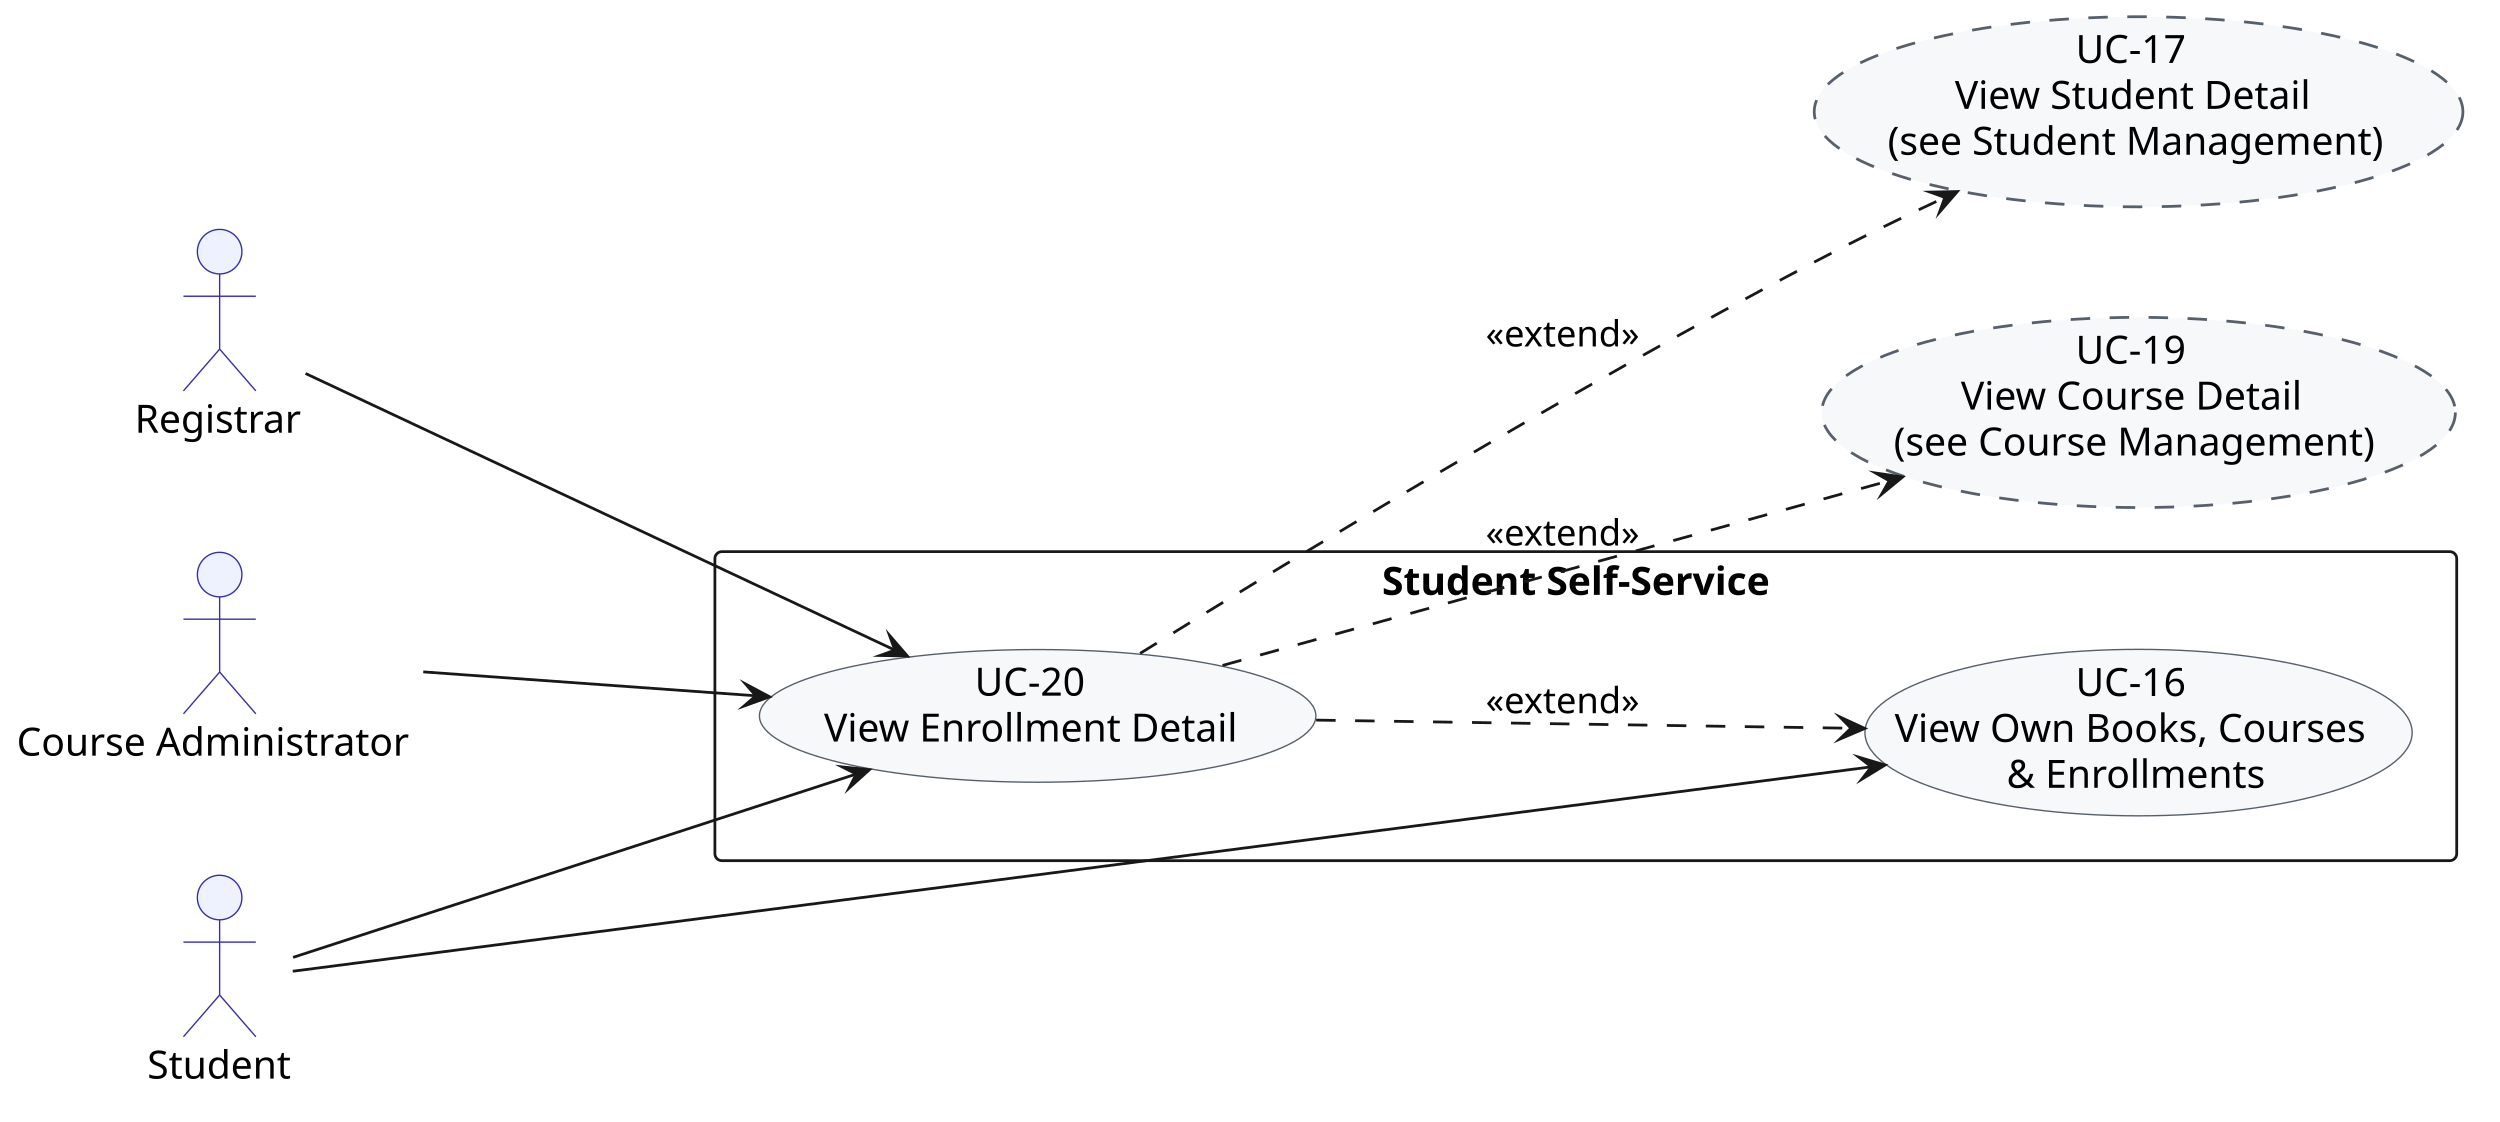
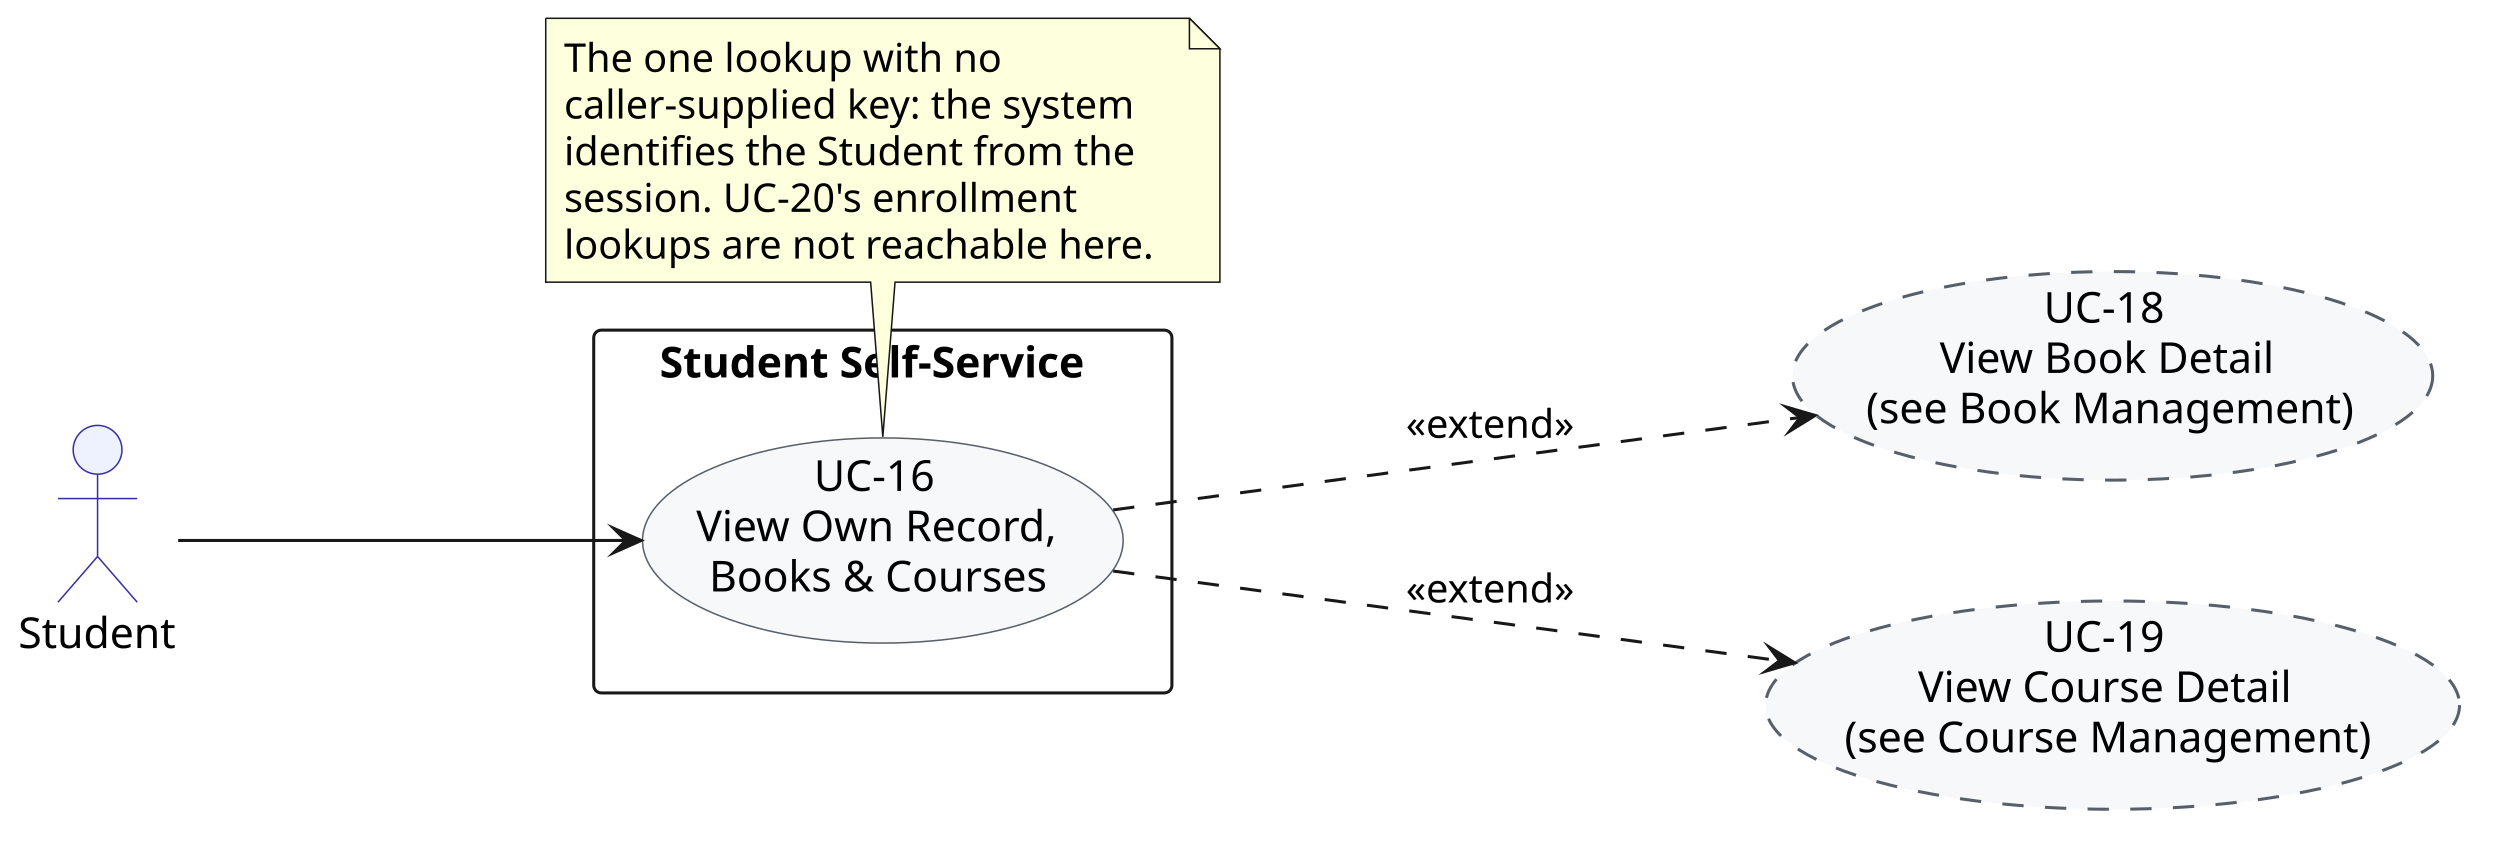
- <svg xmlns="http://www.w3.org/2000/svg" contentStyleType="text/css" data-diagram-type="DESCRIPTION" height="403px" preserveAspectRatio="none" style="width:898px;height:403px;" version="1.1" viewBox="0 0 898 403" width="898px" zoomAndPan="magnify">
+ <svg xmlns="http://www.w3.org/2000/svg" contentStyleType="text/css" data-diagram-type="DESCRIPTION" height="279px" preserveAspectRatio="none" style="width:820px;height:279px;" version="1.1" viewBox="0 0 820 279" width="820px" zoomAndPan="magnify">
  <defs />
  <g>
-     <g class="cluster" data-qualified-name="Student Self-Service" data-source-line="18" id="ent0004">
-       <rect fill="none" height="111" rx="2.5" ry="2.5" style="stroke:#181818;stroke-width:1;" width="625.66" x="256.79" y="198.15" />
-       <text fill="#000000" font-family="sans-serif" font-size="14" font-weight="700" lengthAdjust="spacing" textLength="146.405" x="496.417" y="213.685">Student Self-Service</text>
+     <g class="cluster" data-qualified-name="Student Self-Service" data-source-line="16" id="ent0002">
+       <rect fill="none" height="119" rx="2.5" ry="2.5" style="stroke:#181818;stroke-width:1;" width="189.65" x="194.74" y="108.28" />
+       <text fill="#000000" font-family="sans-serif" font-size="14" font-weight="700" lengthAdjust="spacing" textLength="146.405" x="216.362" y="123.815">Student Self-Service</text>
    </g>
-     <g class="entity" data-qualified-name="Student Self-Service.UC16" data-source-line="19" id="ent0005">
-       <ellipse cx="768.168" cy="263.149" fill="#F6F8FA" rx="98.278" ry="29.899" style="stroke:#57606A;stroke-width:0.5;" />
-       <text fill="#000000" font-family="sans-serif" font-size="14" lengthAdjust="spacing" textLength="45.192" x="745.572" y="250.006">UC-16</text>
-       <text fill="#000000" font-family="sans-serif" font-size="14" lengthAdjust="spacing" textLength="175.205" x="680.566" y="266.494">View Own Books, Courses</text>
-       <text fill="#000000" font-family="sans-serif" font-size="14" lengthAdjust="spacing" textLength="94.821" x="720.758" y="282.982">&amp; Enrollments</text>
+     <g class="entity" data-qualified-name="Student Self-Service.UC16" data-source-line="17" id="ent0003">
+       <ellipse cx="289.571" cy="177.283" fill="#F6F8FA" rx="78.821" ry="33.643" style="stroke:#57606A;stroke-width:0.5;" />
+       <text fill="#000000" font-family="sans-serif" font-size="14" lengthAdjust="spacing" textLength="45.192" x="266.974" y="161.021">UC-16</text>
+       <text fill="#000000" font-family="sans-serif" font-size="14" lengthAdjust="spacing" textLength="122.391" x="228.375" y="177.509">View Own Record,</text>
+       <text fill="#000000" font-family="sans-serif" font-size="14" lengthAdjust="spacing" textLength="113.969" x="232.586" y="193.997">Books &amp; Courses</text>
    </g>
-     <g class="entity" data-qualified-name="Student Self-Service.UC20" data-source-line="20" id="ent0006">
-       <ellipse cx="372.727" cy="257.147" fill="#F6F8FA" rx="99.937" ry="23.827" style="stroke:#57606A;stroke-width:0.5;" />
-       <text fill="#000000" font-family="sans-serif" font-size="14" lengthAdjust="spacing" textLength="45.192" x="350.13" y="249.882">UC-20</text>
-       <text fill="#000000" font-family="sans-serif" font-size="14" lengthAdjust="spacing" textLength="153.487" x="295.983" y="266.37">View Enrollment Detail</text>
+     <g class="entity" data-qualified-name="Student" data-source-line="14" id="ent0001">
+       <ellipse cx="32.001" cy="147.53" fill="#EEF2FF" rx="8" ry="8" style="stroke:#3730A3;stroke-width:0.5;" />
+       <path d="M32.001,155.53 L32.001,182.53 M19,163.53 L45.001,163.53 M32.001,182.53 L19,197.53 M32.001,182.53 L45.001,197.53" fill="none" style="stroke:#3730A3;stroke-width:0.5;" />
+       <text fill="#000000" font-family="sans-serif" font-size="14" lengthAdjust="spacing" textLength="52.001" x="6" y="212.565">Student</text>
    </g>
-     <g class="entity" data-qualified-name="Registrar" data-source-line="14" id="ent0001">
-       <ellipse cx="78.895" cy="90.4" fill="#EEF2FF" rx="8" ry="8" style="stroke:#3730A3;stroke-width:0.5;" />
-       <path d="M78.895,98.4 L78.895,125.4 M65.895,106.4 L91.895,106.4 M78.895,125.4 L65.895,140.4 M78.895,125.4 L91.895,140.4" fill="none" style="stroke:#3730A3;stroke-width:0.5;" />
-       <text fill="#000000" font-family="sans-serif" font-size="14" lengthAdjust="spacing" textLength="60.99" x="48.4" y="155.435">Registrar</text>
+     <g class="entity" data-qualified-name="UC18ext" data-source-line="20" id="ent0004">
+       <ellipse cx="692.929" cy="123.278" fill="#F6F8FA" rx="104.999" ry="34.208" style="stroke:#57606A;stroke-width:1;stroke-dasharray:7,7;" />
+       <text fill="#000000" font-family="sans-serif" font-size="14" lengthAdjust="spacing" textLength="45.192" x="670.333" y="105.834">UC-18</text>
+       <text fill="#000000" font-family="sans-serif" font-size="14" lengthAdjust="spacing" textLength="113.429" x="636.215" y="122.322">View Book Detail</text>
+       <text fill="#000000" font-family="sans-serif" font-size="14" lengthAdjust="spacing" textLength="161.67" x="612.094" y="138.81">(see Book Management)</text>
    </g>
-     <g class="entity" data-qualified-name="CourseAdmin" data-source-line="15" id="ent0002">
-       <ellipse cx="78.895" cy="206.4" fill="#EEF2FF" rx="8" ry="8" style="stroke:#3730A3;stroke-width:0.5;" />
-       <path d="M78.895,214.4 L78.895,241.4 M65.895,222.4 L91.895,222.4 M78.895,241.4 L65.895,256.4 M78.895,241.4 L91.895,256.4" fill="none" style="stroke:#3730A3;stroke-width:0.5;" />
-       <text fill="#000000" font-family="sans-serif" font-size="14" lengthAdjust="spacing" textLength="145.79" x="6" y="271.435">Course Administrator</text>
+     <g class="entity" data-qualified-name="UC19ext" data-source-line="21" id="ent0005">
+       <ellipse cx="692.929" cy="231.282" fill="#F6F8FA" rx="113.799" ry="34.162" style="stroke:#57606A;stroke-width:1;stroke-dasharray:7,7;" />
+       <text fill="#000000" font-family="sans-serif" font-size="14" lengthAdjust="spacing" textLength="45.192" x="670.333" y="213.763">UC-19</text>
+       <text fill="#000000" font-family="sans-serif" font-size="14" lengthAdjust="spacing" textLength="127.634" x="629.112" y="230.251">View Course Detail</text>
+       <text fill="#000000" font-family="sans-serif" font-size="14" lengthAdjust="spacing" textLength="175.875" x="604.991" y="246.74">(see Course Management)</text>
    </g>
-     <g class="entity" data-qualified-name="Student" data-source-line="16" id="ent0003">
-       <ellipse cx="78.891" cy="322.4" fill="#EEF2FF" rx="8" ry="8" style="stroke:#3730A3;stroke-width:0.5;" />
-       <path d="M78.891,330.4 L78.891,357.4 M65.891,338.4 L91.891,338.4 M78.891,357.4 L65.891,372.4 M78.891,357.4 L91.891,372.4" fill="none" style="stroke:#3730A3;stroke-width:0.5;" />
-       <text fill="#000000" font-family="sans-serif" font-size="14" lengthAdjust="spacing" textLength="52.001" x="52.89" y="387.435">Student</text>
+     <g class="entity" data-qualified-name="GMN9" data-source-line="29" id="ent0010">
+       <path d="M179,6 L179,92.553 A0,0 0 0 0 179,92.553 L285.57,92.553 L289.57,143.28 L293.57,92.553 L400.129,92.553 A0,0 0 0 0 400.129,92.553 L400.129,16 L390.129,6 L179,6 A0,0 0 0 0 179,6" fill="#FEFFDD" style="stroke:#181818;stroke-width:0.5;" />
+       <path d="M390.129,6 L390.129,16 L400.129,16 L390.129,6" fill="#FEFFDD" style="stroke:#181818;stroke-width:0.5;" />
+       <text fill="#000000" font-family="sans-serif" font-size="13" lengthAdjust="spacing" textLength="149.614" x="185" y="23.568">The one lookup with no</text>
+       <text fill="#000000" font-family="sans-serif" font-size="13" lengthAdjust="spacing" textLength="197.983" x="185" y="38.879">caller-supplied key: the system</text>
+       <text fill="#000000" font-family="sans-serif" font-size="13" lengthAdjust="spacing" textLength="193.584" x="185" y="54.19">identifies the Student from the</text>
+       <text fill="#000000" font-family="sans-serif" font-size="13" lengthAdjust="spacing" textLength="179.283" x="185" y="69.5">session. UC-20's enrollment</text>
+       <text fill="#000000" font-family="sans-serif" font-size="13" lengthAdjust="spacing" textLength="200.129" x="185" y="84.811">lookups are not reachable here.</text>
    </g>
-     <g class="entity" data-qualified-name="UC17ext" data-source-line="23" id="ent0007">
-       <ellipse cx="768.173" cy="40.15" fill="#F6F8FA" rx="116.503" ry="34.15" style="stroke:#57606A;stroke-width:1;stroke-dasharray:7,7;" />
-       <text fill="#000000" font-family="sans-serif" font-size="14" lengthAdjust="spacing" textLength="45.192" x="745.577" y="22.612">UC-17</text>
-       <text fill="#000000" font-family="sans-serif" font-size="14" lengthAdjust="spacing" textLength="131.995" x="702.176" y="39.1">View Student Detail</text>
-       <text fill="#000000" font-family="sans-serif" font-size="14" lengthAdjust="spacing" textLength="180.236" x="678.055" y="55.588">(see Student Management)</text>
+     <g class="link" data-entity-1="ent0001" data-entity-2="ent0003" data-link-type="dependency" data-source-line="23" id="lnk6">
+       <path d="M58.44,177.28 C93.54,177.28 153.37,177.28 205.29,177.28" fill="none" id="Student-to-UC16" style="stroke:#181818;stroke-width:1;" />
+       <polygon fill="#181818" points="210.29,177.28,201.29,173.28,205.29,177.28,201.29,181.28,210.29,177.28" style="stroke:#181818;stroke-width:1;stroke-linejoin:miter;stroke-miterlimit:10;" />
    </g>
-     <g class="entity" data-qualified-name="UC19ext" data-source-line="24" id="ent0008">
-       <ellipse cx="768.169" cy="148.152" fill="#F6F8FA" rx="113.799" ry="34.162" style="stroke:#57606A;stroke-width:1;stroke-dasharray:7,7;" />
-       <text fill="#000000" font-family="sans-serif" font-size="14" lengthAdjust="spacing" textLength="45.192" x="745.573" y="130.633">UC-19</text>
-       <text fill="#000000" font-family="sans-serif" font-size="14" lengthAdjust="spacing" textLength="127.634" x="704.352" y="147.121">View Course Detail</text>
-       <text fill="#000000" font-family="sans-serif" font-size="14" lengthAdjust="spacing" textLength="175.875" x="680.231" y="163.61">(see Course Management)</text>
+     <g class="link" data-entity-1="ent0003" data-entity-2="ent0004" data-link-type="dependency" data-source-line="25" id="lnk7">
+       <path d="M365.12,167.25 C430.07,158.51 519.705,146.446 590.425,136.936" fill="none" id="UC16-to-UC18ext" style="stroke:#181818;stroke-width:1;stroke-dasharray:7,7;" />
+       <polygon fill="#181818" points="595.38,136.27,585.927,133.505,590.425,136.936,586.993,141.434,595.38,136.27" style="stroke:#181818;stroke-width:1;stroke-linejoin:miter;stroke-miterlimit:10;" />
+       <text fill="#000000" font-family="sans-serif" font-size="13" lengthAdjust="spacing" textLength="57.192" x="461.13" y="143.608">«extend»</text>
    </g>
-     <g class="link" data-entity-1="ent0003" data-entity-2="ent0005" data-link-type="dependency" data-source-line="26" id="lnk9">
-       <path d="M105.17,348.87 C197.38,336.93 513.581,295.982 672.181,275.442" fill="none" id="Student-to-UC16" style="stroke:#181818;stroke-width:1;" />
-       <polygon fill="#181818" points="677.14,274.8,667.701,271.989,672.181,275.442,668.728,279.923,677.14,274.8" style="stroke:#181818;stroke-width:1;stroke-linejoin:miter;stroke-miterlimit:10;" />
-     </g>
-     <g class="link" data-entity-1="ent0003" data-entity-2="ent0006" data-link-type="dependency" data-source-line="27" id="lnk10">
-       <path d="M105.28,343.88 C151.11,328.96 244.046,298.708 307.546,278.038" fill="none" id="Student-to-UC20" style="stroke:#181818;stroke-width:1;" />
-       <polygon fill="#181818" points="312.3,276.49,302.504,275.472,307.546,278.038,304.98,283.079,312.3,276.49" style="stroke:#181818;stroke-width:1;stroke-linejoin:miter;stroke-miterlimit:10;" />
-     </g>
-     <g class="link" data-entity-1="ent0001" data-entity-2="ent0006" data-link-type="dependency" data-source-line="28" id="lnk11">
-       <path d="M109.75,134.16 C160.89,158.17 261.014,205.176 321.424,233.526" fill="none" id="Registrar-to-UC20" style="stroke:#181818;stroke-width:1;" />
-       <polygon fill="#181818" points="325.95,235.65,319.502,228.205,321.424,233.526,316.103,235.447,325.95,235.65" style="stroke:#181818;stroke-width:1;stroke-linejoin:miter;stroke-miterlimit:10;" />
-     </g>
-     <g class="link" data-entity-1="ent0002" data-entity-2="ent0006" data-link-type="dependency" data-source-line="29" id="lnk12">
-       <path d="M152.03,241.34 C189.59,244.04 231.003,247.021 271.473,249.931" fill="none" id="CourseAdmin-to-UC20" style="stroke:#181818;stroke-width:1;" />
-       <polygon fill="#181818" points="276.46,250.29,267.77,245.655,271.473,249.931,267.196,253.634,276.46,250.29" style="stroke:#181818;stroke-width:1;stroke-linejoin:miter;stroke-miterlimit:10;" />
-     </g>
-     <g class="link" data-entity-1="ent0006" data-entity-2="ent0005" data-link-type="dependency" data-source-line="31" id="lnk13">
-       <path d="M472.75,258.66 C533.08,259.58 604.831,260.674 664.841,261.584" fill="none" id="UC20-to-UC16" style="stroke:#181818;stroke-width:1;stroke-dasharray:7,7;" />
-       <polygon fill="#181818" points="669.84,261.66,660.902,257.524,664.841,261.584,660.78,265.523,669.84,261.66" style="stroke:#181818;stroke-width:1;stroke-linejoin:miter;stroke-miterlimit:10;" />
-       <text fill="#000000" font-family="sans-serif" font-size="13" lengthAdjust="spacing" textLength="57.192" x="533.66" y="256.178">«extend»</text>
-     </g>
-     <g class="link" data-entity-1="ent0006" data-entity-2="ent0007" data-link-type="dependency" data-source-line="32" id="lnk14">
-       <path d="M409.54,234.69 C461.9,202.2 562.78,140.86 651.66,94.15 C668.12,85.5 681.692,78.832 698.572,70.922" fill="none" id="UC20-to-UC17ext" style="stroke:#181818;stroke-width:1;stroke-dasharray:7,7;" />
-       <polygon fill="#181818" points="703.1,68.8,693.253,68.997,698.572,70.922,696.648,76.241,703.1,68.8" style="stroke:#181818;stroke-width:1;stroke-linejoin:miter;stroke-miterlimit:10;" />
-       <text fill="#000000" font-family="sans-serif" font-size="13" lengthAdjust="spacing" textLength="57.192" x="533.66" y="124.458">«extend»</text>
-     </g>
-     <g class="link" data-entity-1="ent0006" data-entity-2="ent0008" data-link-type="dependency" data-source-line="33" id="lnk15">
-       <path d="M439.14,239.02 C506.11,220.47 605.631,192.895 678.601,172.685" fill="none" id="UC20-to-UC19ext" style="stroke:#181818;stroke-width:1;stroke-dasharray:7,7;" />
-       <polygon fill="#181818" points="683.42,171.35,673.679,169.897,678.601,172.685,675.814,177.607,683.42,171.35" style="stroke:#181818;stroke-width:1;stroke-linejoin:miter;stroke-miterlimit:10;" />
-       <text fill="#000000" font-family="sans-serif" font-size="13" lengthAdjust="spacing" textLength="57.192" x="533.66" y="195.948">«extend»</text>
+     <g class="link" data-entity-1="ent0003" data-entity-2="ent0005" data-link-type="dependency" data-source-line="26" id="lnk8">
+       <path d="M365.12,187.31 C428.03,195.77 513.795,207.314 583.695,216.714" fill="none" id="UC16-to-UC19ext" style="stroke:#181818;stroke-width:1;stroke-dasharray:7,7;" />
+       <polygon fill="#181818" points="588.65,217.38,580.263,212.216,583.695,216.714,579.197,220.145,588.65,217.38" style="stroke:#181818;stroke-width:1;stroke-linejoin:miter;stroke-miterlimit:10;" />
+       <text fill="#000000" font-family="sans-serif" font-size="13" lengthAdjust="spacing" textLength="57.192" x="461.13" y="197.608">«extend»</text>
    </g>
  </g>
</svg>
